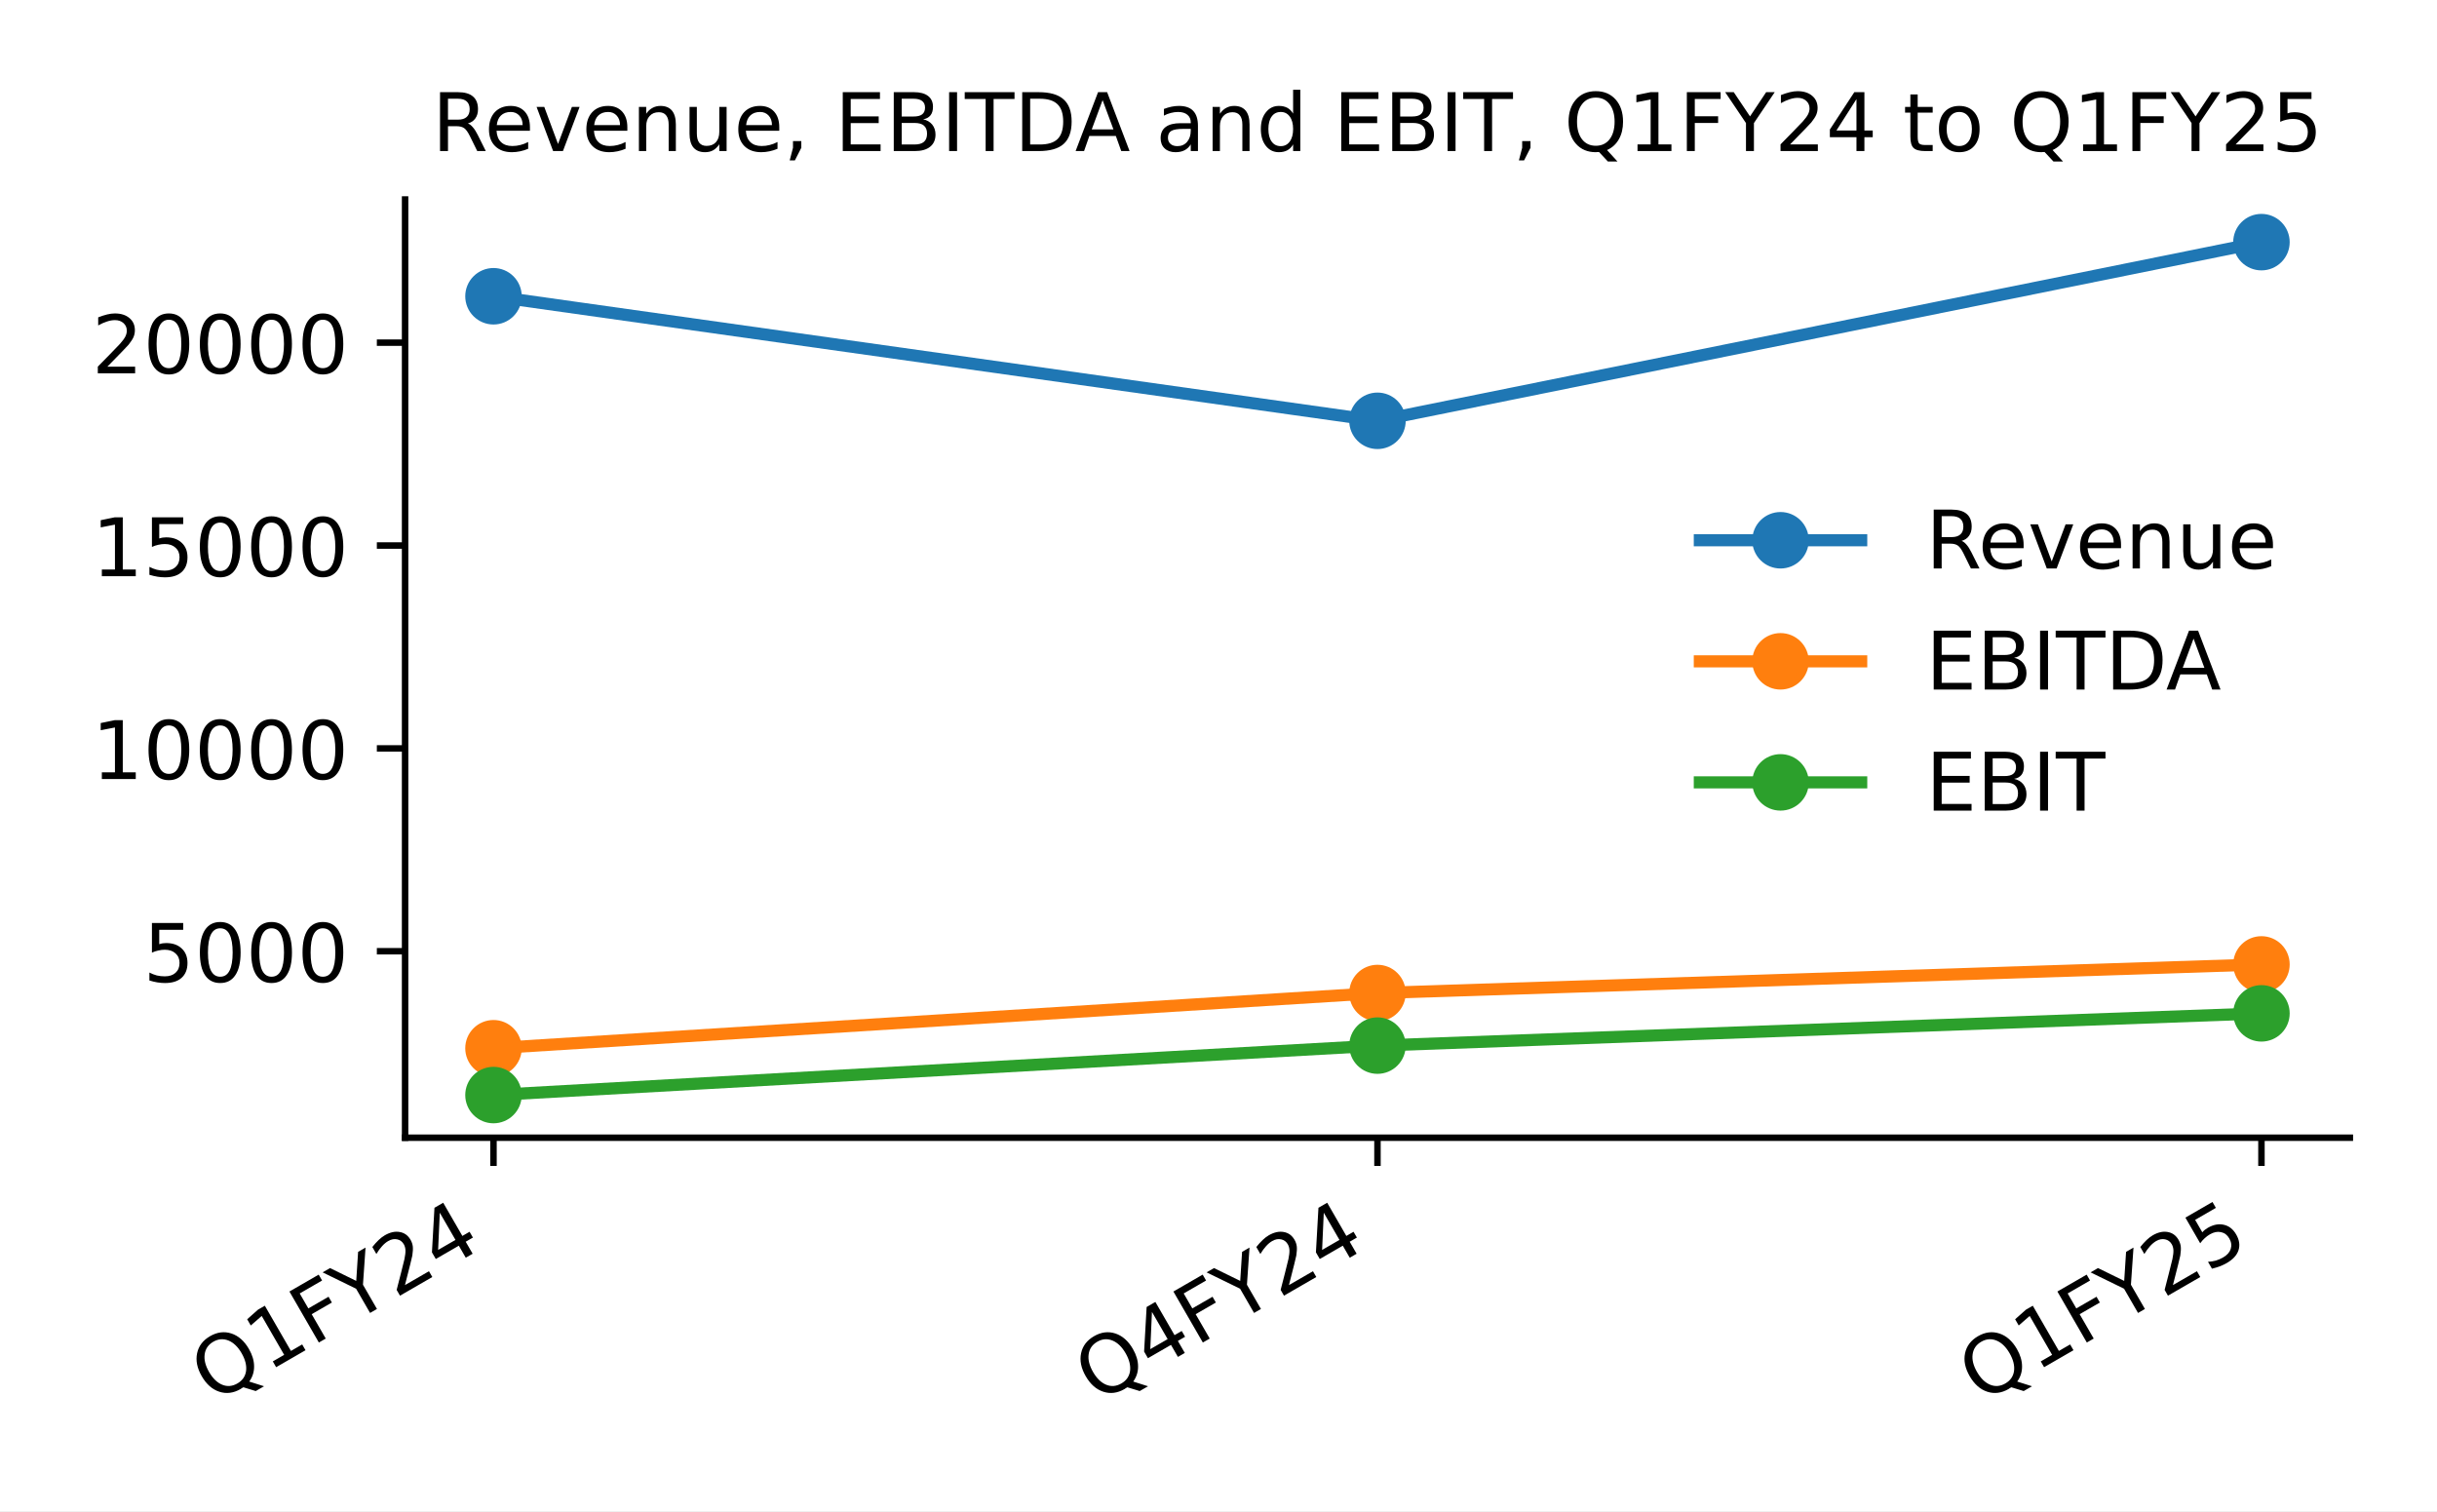
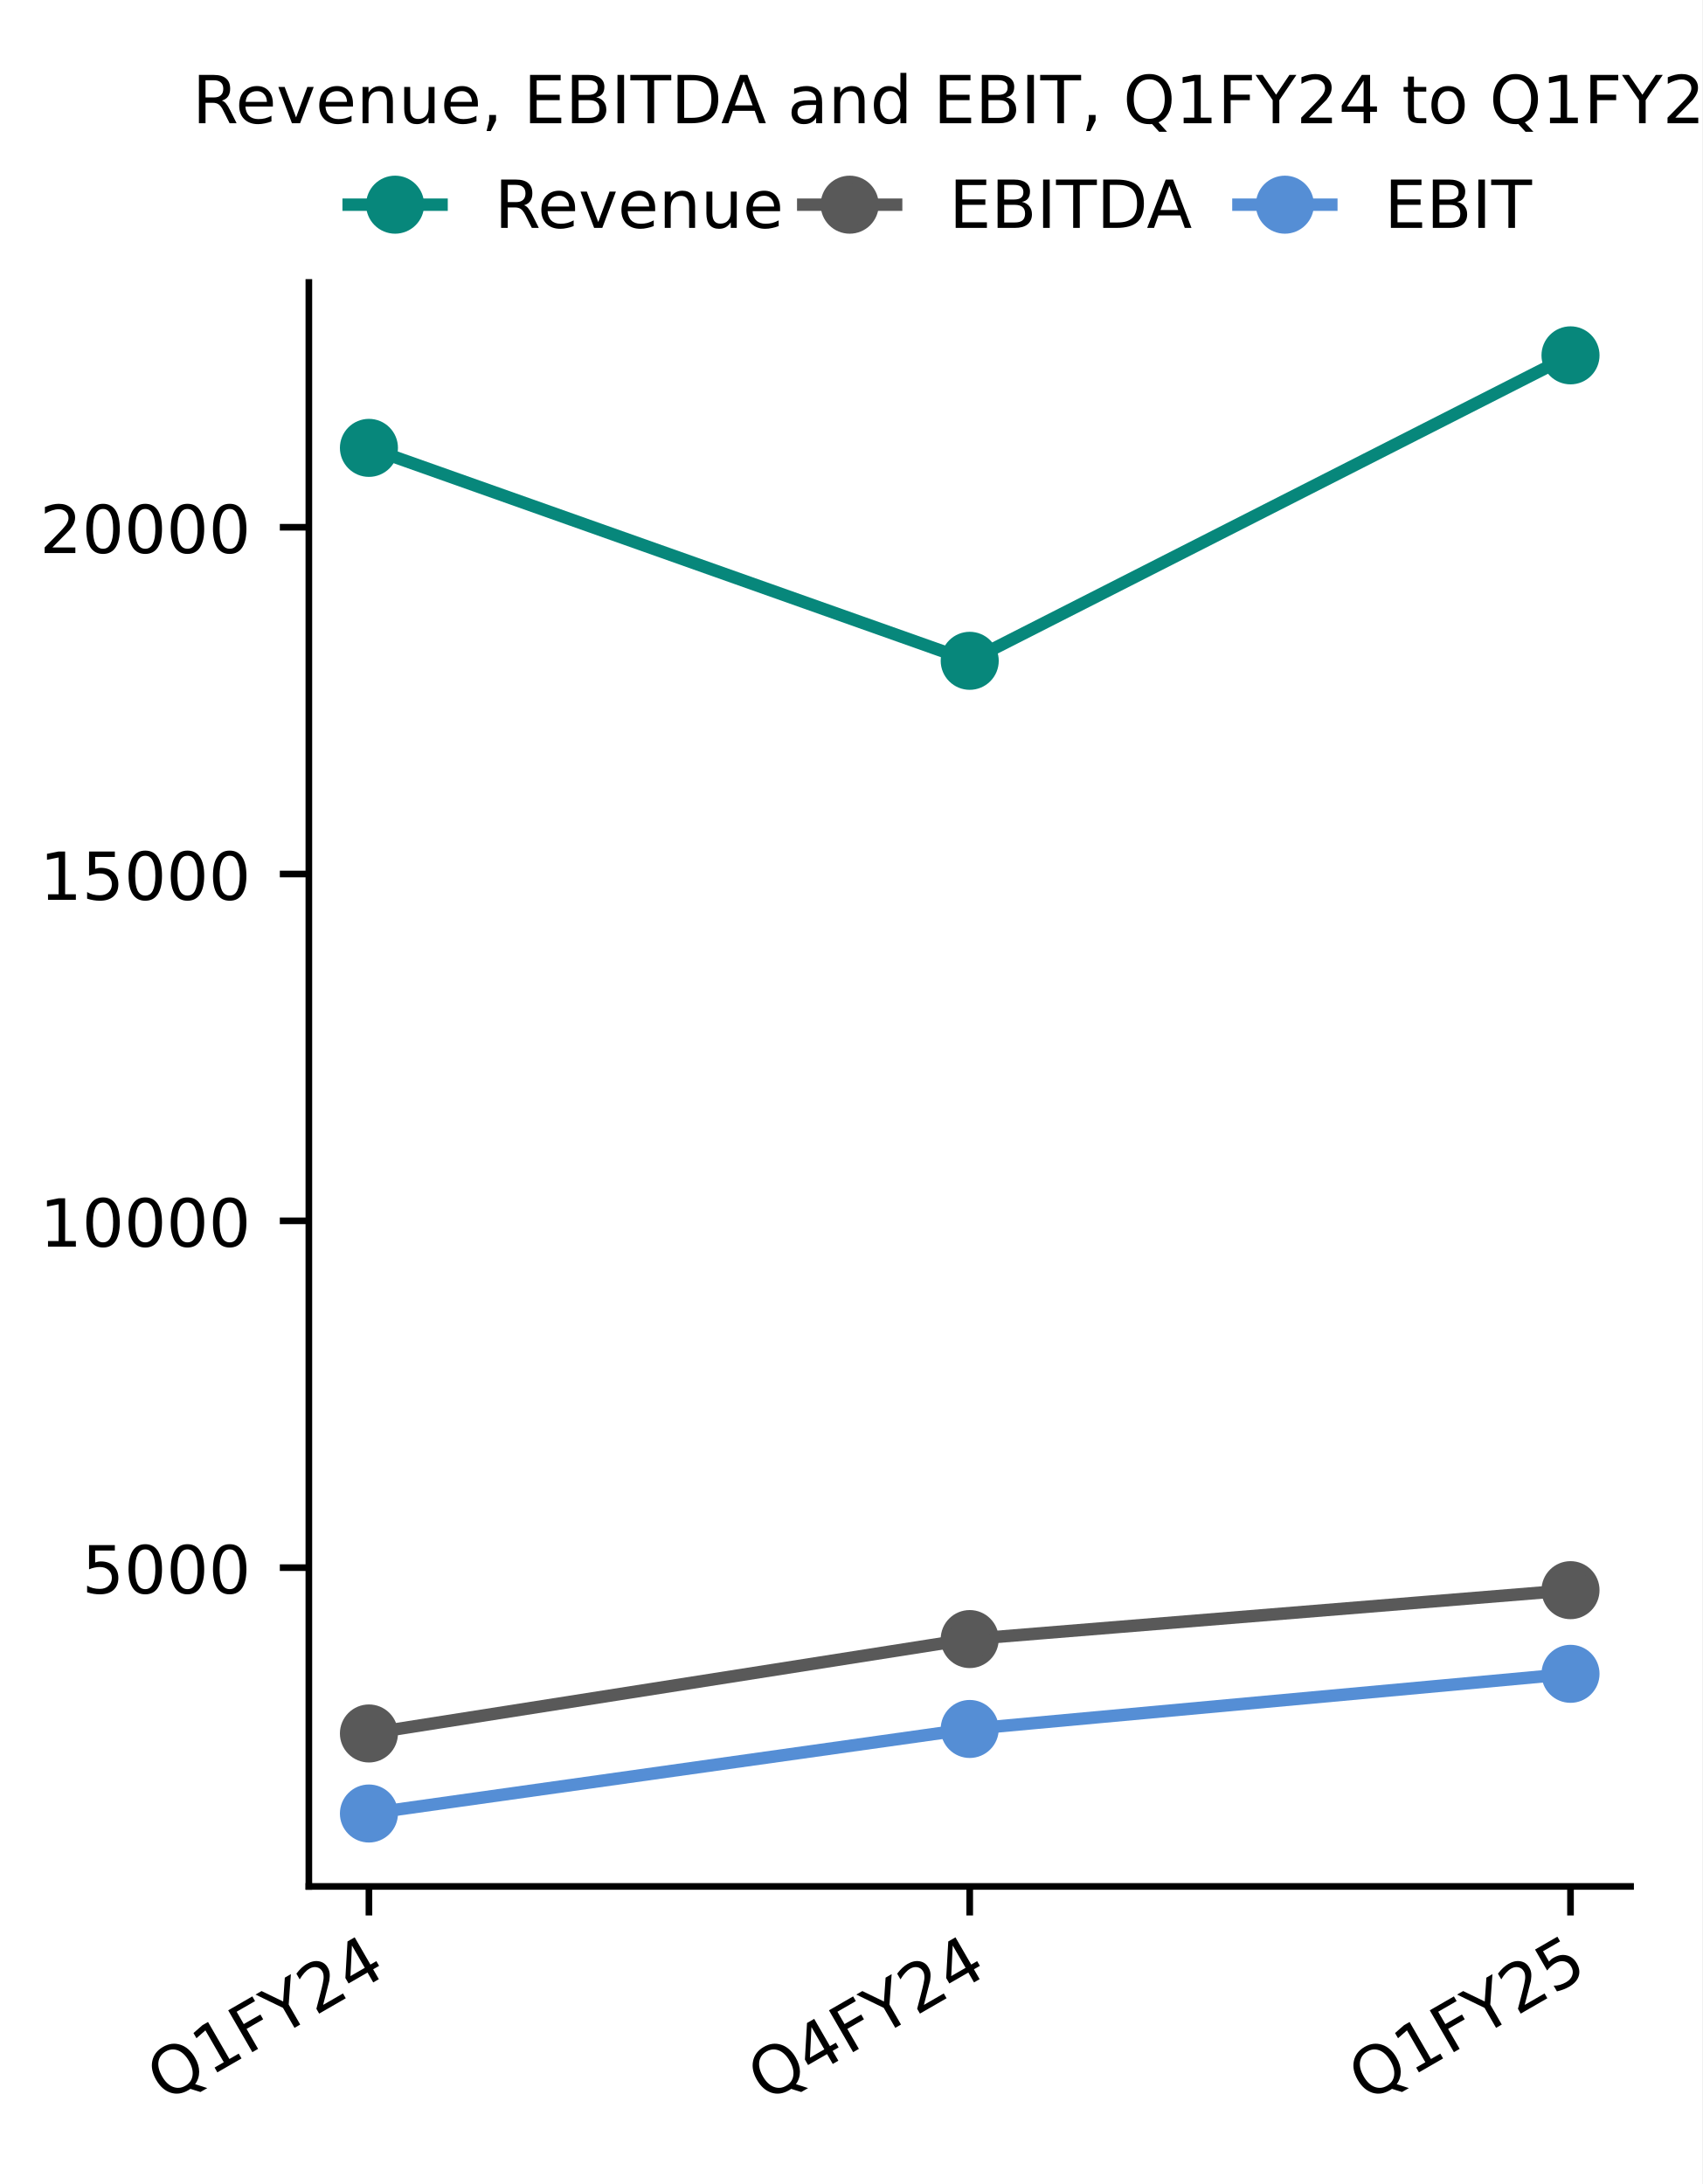
- <svg xmlns="http://www.w3.org/2000/svg" xmlns:xlink="http://www.w3.org/1999/xlink" width="302pt" height="187.24pt" viewBox="0 0 302 187.24" version="1.1">
+ <svg xmlns="http://www.w3.org/2000/svg" xmlns:xlink="http://www.w3.org/1999/xlink" width="205.248pt" height="263.391pt" viewBox="0 0 205.248 263.391" version="1.1">
  <defs>
    <style type="text/css">*{stroke-linejoin: round; stroke-linecap: butt}</style>
  </defs>
  <g id="figure_1">
    <g id="patch_1">
-       <path d="M 0 187.24  L 302 187.24  L 302 0  L 0 0  z " style="fill: #ffffff" />
+       <path d="M 0 263.391  L 205.248 263.391  L 205.248 0  L 0 0  z " style="fill: #ffffff" />
    </g>
    <g id="axes_1">
      <g id="patch_2">
-         <path d="M 50.2 140.98  L 291.2 140.98  L 291.2 24.72  L 50.2 24.72  z " style="fill: #ffffff" />
+         <path d="M 37.24 227.503  L 196.608 227.503  L 196.608 34.063  L 37.24 34.063  z " style="fill: #ffffff" />
      </g>
      <g id="matplotlib.axis_1">
        <g id="xtick_1">
          <g id="line2d_1">
            <defs>
-               <path id="mce4897afc9" d="M 0 0  L 0 3.5  " style="stroke: #000000; stroke-width: 0.8" />
+               <path id="m9e2eefdc93" d="M 0 0  L 0 3.5  " style="stroke: #000000; stroke-width: 0.8" />
            </defs>
            <g>
-               <use xlink:href="#mce4897afc9" x="61.155" y="140.98" style="stroke: #000000; stroke-width: 0.8" />
+               <use xlink:href="#m9e2eefdc93" x="44.484" y="227.503" style="stroke: #000000; stroke-width: 0.8" />
            </g>
          </g>
          <g id="text_1">
-             <text style="font-size: 10px; font-family: 'DejaVu Sans'" transform="translate(26.33535 173.9689) rotate(-30)">Q1FY24</text>
+             <text style="font-size: 8px; font-family: 'Cambria', 'DejaVu Sans'" transform="translate(19.89113 253.5775) rotate(-30)">Q1FY24</text>
          </g>
        </g>
        <g id="xtick_2">
          <g id="line2d_2">
            <g>
-               <use xlink:href="#mce4897afc9" x="170.7" y="140.98" style="stroke: #000000; stroke-width: 0.8" />
+               <use xlink:href="#m9e2eefdc93" x="116.924" y="227.503" style="stroke: #000000; stroke-width: 0.8" />
            </g>
          </g>
          <g id="text_2">
-             <text style="font-size: 10px; font-family: 'DejaVu Sans'" transform="translate(135.8808 173.9689) rotate(-30)">Q4FY24</text>
+             <text style="font-size: 8px; font-family: 'Cambria', 'DejaVu Sans'" transform="translate(92.33113 253.5775) rotate(-30)">Q4FY24</text>
          </g>
        </g>
        <g id="xtick_3">
          <g id="line2d_3">
            <g>
-               <use xlink:href="#mce4897afc9" x="280.245" y="140.98" style="stroke: #000000; stroke-width: 0.8" />
+               <use xlink:href="#m9e2eefdc93" x="189.364" y="227.503" style="stroke: #000000; stroke-width: 0.8" />
            </g>
          </g>
          <g id="text_3">
-             <text style="font-size: 10px; font-family: 'DejaVu Sans'" transform="translate(245.4263 173.9689) rotate(-30)">Q1FY25</text>
+             <text style="font-size: 8px; font-family: 'Cambria', 'DejaVu Sans'" transform="translate(164.7711 253.5775) rotate(-30)">Q1FY25</text>
          </g>
        </g>
      </g>
      <g id="matplotlib.axis_2">
        <g id="ytick_1">
          <g id="line2d_4">
            <defs>
-               <path id="m941fcac6ce" d="M 0 0  L -3.5 0  " style="stroke: #000000; stroke-width: 0.8" />
+               <path id="mb37d436d9c" d="M 0 0  L -3.5 0  " style="stroke: #000000; stroke-width: 0.8" />
            </defs>
            <g>
-               <use xlink:href="#m941fcac6ce" x="50.2" y="117.873" style="stroke: #000000; stroke-width: 0.8" />
+               <use xlink:href="#mb37d436d9c" x="37.24" y="189.057" style="stroke: #000000; stroke-width: 0.8" />
            </g>
          </g>
          <g id="text_4">
-             <text style="font-size: 10px; font-family: 'DejaVu Sans'; text-anchor: end" x="43.2" y="121.672" transform="rotate(-0 43.2 121.672)">5000</text>
+             <text style="font-size: 8px; font-family: 'Cambria', 'DejaVu Sans'; text-anchor: end" x="30.24" y="192.168" transform="rotate(-0 30.24 192.168)">5000</text>
          </g>
        </g>
        <g id="ytick_2">
          <g id="line2d_5">
            <g>
-               <use xlink:href="#m941fcac6ce" x="50.2" y="92.736" style="stroke: #000000; stroke-width: 0.8" />
+               <use xlink:href="#mb37d436d9c" x="37.24" y="147.232" style="stroke: #000000; stroke-width: 0.8" />
            </g>
          </g>
          <g id="text_5">
-             <text style="font-size: 10px; font-family: 'DejaVu Sans'; text-anchor: end" x="43.2" y="96.535" transform="rotate(-0 43.2 96.53505)">10000</text>
+             <text style="font-size: 8px; font-family: 'Cambria', 'DejaVu Sans'; text-anchor: end" x="30.24" y="150.344" transform="rotate(-0 30.24 150.3436)">10000</text>
          </g>
        </g>
        <g id="ytick_3">
          <g id="line2d_6">
            <g>
-               <use xlink:href="#m941fcac6ce" x="50.2" y="67.599" style="stroke: #000000; stroke-width: 0.8" />
+               <use xlink:href="#mb37d436d9c" x="37.24" y="105.408" style="stroke: #000000; stroke-width: 0.8" />
            </g>
          </g>
          <g id="text_6">
-             <text style="font-size: 10px; font-family: 'DejaVu Sans'; text-anchor: end" x="43.2" y="71.398" transform="rotate(-0 43.2 71.39813)">15000</text>
+             <text style="font-size: 8px; font-family: 'Cambria', 'DejaVu Sans'; text-anchor: end" x="30.24" y="108.519" transform="rotate(-0 30.24 108.5193)">15000</text>
          </g>
        </g>
        <g id="ytick_4">
          <g id="line2d_7">
            <g>
-               <use xlink:href="#m941fcac6ce" x="50.2" y="42.462" style="stroke: #000000; stroke-width: 0.8" />
+               <use xlink:href="#mb37d436d9c" x="37.24" y="63.584" style="stroke: #000000; stroke-width: 0.8" />
            </g>
          </g>
          <g id="text_7">
-             <text style="font-size: 10px; font-family: 'DejaVu Sans'; text-anchor: end" x="43.2" y="46.261" transform="rotate(-0 43.2 46.26122)">20000</text>
+             <text style="font-size: 8px; font-family: 'Cambria', 'DejaVu Sans'; text-anchor: end" x="30.24" y="66.695" transform="rotate(-0 30.24 66.69488)">20000</text>
          </g>
        </g>
      </g>
      <g id="line2d_8">
-         <path d="M 61.155 36.711  L 170.7 52.145  L 280.245 30.005  " clip-path="url(#p15cb94e28f)" style="fill: none; stroke: #1f77b4; stroke-width: 1.5; stroke-linecap: square" />
+         <path d="M 44.484 54.014  L 116.924 79.694  L 189.364 42.855  " clip-path="url(#p41e9fb6f2d)" style="fill: none; stroke: #07877b; stroke-width: 1.5; stroke-linecap: square" />
        <defs>
-           <path id="m3d0e6ad835" d="M 0 3  C 0.796 3 1.559 2.684 2.121 2.121  C 2.684 1.559 3 0.796 3 0  C 3 -0.796 2.684 -1.559 2.121 -2.121  C 1.559 -2.684 0.796 -3 0 -3  C -0.796 -3 -1.559 -2.684 -2.121 -2.121  C -2.684 -1.559 -3 -0.796 -3 0  C -3 0.796 -2.684 1.559 -2.121 2.121  C -1.559 2.684 -0.796 3 0 3  z " style="stroke: #1f77b4" />
+           <path id="m3f82c9d897" d="M 0 3  C 0.796 3 1.559 2.684 2.121 2.121  C 2.684 1.559 3 0.796 3 0  C 3 -0.796 2.684 -1.559 2.121 -2.121  C 1.559 -2.684 0.796 -3 0 -3  C -0.796 -3 -1.559 -2.684 -2.121 -2.121  C -2.684 -1.559 -3 -0.796 -3 0  C -3 0.796 -2.684 1.559 -2.121 2.121  C -1.559 2.684 -0.796 3 0 3  z " style="stroke: #07877b" />
        </defs>
-         <g clip-path="url(#p15cb94e28f)">
-           <use xlink:href="#m3d0e6ad835" x="61.155" y="36.711" style="fill: #1f77b4; stroke: #1f77b4" />
-           <use xlink:href="#m3d0e6ad835" x="170.7" y="52.145" style="fill: #1f77b4; stroke: #1f77b4" />
-           <use xlink:href="#m3d0e6ad835" x="280.245" y="30.005" style="fill: #1f77b4; stroke: #1f77b4" />
+         <g clip-path="url(#p41e9fb6f2d)">
+           <use xlink:href="#m3f82c9d897" x="44.484" y="54.014" style="fill: #07877b; stroke: #07877b" />
+           <use xlink:href="#m3f82c9d897" x="116.924" y="79.694" style="fill: #07877b; stroke: #07877b" />
+           <use xlink:href="#m3f82c9d897" x="189.364" y="42.855" style="fill: #07877b; stroke: #07877b" />
        </g>
      </g>
      <g id="line2d_9">
-         <path d="M 61.155 129.894  L 170.7 123.051  L 280.245 119.507  " clip-path="url(#p15cb94e28f)" style="fill: none; stroke: #ff7f0e; stroke-width: 1.5; stroke-linecap: square" />
+         <path d="M 44.484 209.057  L 116.924 197.672  L 189.364 191.775  " clip-path="url(#p41e9fb6f2d)" style="fill: none; stroke: #595959; stroke-width: 1.5; stroke-linecap: square" />
        <defs>
-           <path id="m6632c9f05e" d="M 0 3  C 0.796 3 1.559 2.684 2.121 2.121  C 2.684 1.559 3 0.796 3 0  C 3 -0.796 2.684 -1.559 2.121 -2.121  C 1.559 -2.684 0.796 -3 0 -3  C -0.796 -3 -1.559 -2.684 -2.121 -2.121  C -2.684 -1.559 -3 -0.796 -3 0  C -3 0.796 -2.684 1.559 -2.121 2.121  C -1.559 2.684 -0.796 3 0 3  z " style="stroke: #ff7f0e" />
+           <path id="m5971104a42" d="M 0 3  C 0.796 3 1.559 2.684 2.121 2.121  C 2.684 1.559 3 0.796 3 0  C 3 -0.796 2.684 -1.559 2.121 -2.121  C 1.559 -2.684 0.796 -3 0 -3  C -0.796 -3 -1.559 -2.684 -2.121 -2.121  C -2.684 -1.559 -3 -0.796 -3 0  C -3 0.796 -2.684 1.559 -2.121 2.121  C -1.559 2.684 -0.796 3 0 3  z " style="stroke: #595959" />
        </defs>
-         <g clip-path="url(#p15cb94e28f)">
-           <use xlink:href="#m6632c9f05e" x="61.155" y="129.894" style="fill: #ff7f0e; stroke: #ff7f0e" />
-           <use xlink:href="#m6632c9f05e" x="170.7" y="123.051" style="fill: #ff7f0e; stroke: #ff7f0e" />
-           <use xlink:href="#m6632c9f05e" x="280.245" y="119.507" style="fill: #ff7f0e; stroke: #ff7f0e" />
+         <g clip-path="url(#p41e9fb6f2d)">
+           <use xlink:href="#m5971104a42" x="44.484" y="209.057" style="fill: #595959; stroke: #595959" />
+           <use xlink:href="#m5971104a42" x="116.924" y="197.672" style="fill: #595959; stroke: #595959" />
+           <use xlink:href="#m5971104a42" x="189.364" y="191.775" style="fill: #595959; stroke: #595959" />
        </g>
      </g>
      <g id="line2d_10">
-         <path d="M 61.155 135.695  L 170.7 129.567  L 280.245 125.57  " clip-path="url(#p15cb94e28f)" style="fill: none; stroke: #2ca02c; stroke-width: 1.5; stroke-linecap: square" />
+         <path d="M 44.484 218.71  L 116.924 208.513  L 189.364 201.863  " clip-path="url(#p41e9fb6f2d)" style="fill: none; stroke: #558ed5; stroke-width: 1.5; stroke-linecap: square" />
        <defs>
-           <path id="mc02d543e4b" d="M 0 3  C 0.796 3 1.559 2.684 2.121 2.121  C 2.684 1.559 3 0.796 3 0  C 3 -0.796 2.684 -1.559 2.121 -2.121  C 1.559 -2.684 0.796 -3 0 -3  C -0.796 -3 -1.559 -2.684 -2.121 -2.121  C -2.684 -1.559 -3 -0.796 -3 0  C -3 0.796 -2.684 1.559 -2.121 2.121  C -1.559 2.684 -0.796 3 0 3  z " style="stroke: #2ca02c" />
+           <path id="mfb827a7302" d="M 0 3  C 0.796 3 1.559 2.684 2.121 2.121  C 2.684 1.559 3 0.796 3 0  C 3 -0.796 2.684 -1.559 2.121 -2.121  C 1.559 -2.684 0.796 -3 0 -3  C -0.796 -3 -1.559 -2.684 -2.121 -2.121  C -2.684 -1.559 -3 -0.796 -3 0  C -3 0.796 -2.684 1.559 -2.121 2.121  C -1.559 2.684 -0.796 3 0 3  z " style="stroke: #558ed5" />
        </defs>
-         <g clip-path="url(#p15cb94e28f)">
-           <use xlink:href="#mc02d543e4b" x="61.155" y="135.695" style="fill: #2ca02c; stroke: #2ca02c" />
-           <use xlink:href="#mc02d543e4b" x="170.7" y="129.567" style="fill: #2ca02c; stroke: #2ca02c" />
-           <use xlink:href="#mc02d543e4b" x="280.245" y="125.57" style="fill: #2ca02c; stroke: #2ca02c" />
+         <g clip-path="url(#p41e9fb6f2d)">
+           <use xlink:href="#mfb827a7302" x="44.484" y="218.71" style="fill: #558ed5; stroke: #558ed5" />
+           <use xlink:href="#mfb827a7302" x="116.924" y="208.513" style="fill: #558ed5; stroke: #558ed5" />
+           <use xlink:href="#mfb827a7302" x="189.364" y="201.863" style="fill: #558ed5; stroke: #558ed5" />
        </g>
      </g>
      <g id="patch_3">
-         <path d="M 50.2 140.98  L 50.2 24.72  " style="fill: none; stroke: #000000; stroke-width: 0.8; stroke-linejoin: miter; stroke-linecap: square" />
+         <path d="M 37.24 227.503  L 37.24 34.063  " style="fill: none; stroke: #000000; stroke-width: 0.8; stroke-linejoin: miter; stroke-linecap: square" />
      </g>
      <g id="patch_4">
-         <path d="M 50.2 140.98  L 291.2 140.98  " style="fill: none; stroke: #000000; stroke-width: 0.8; stroke-linejoin: miter; stroke-linecap: square" />
+         <path d="M 37.24 227.503  L 196.608 227.503  " style="fill: none; stroke: #000000; stroke-width: 0.8; stroke-linejoin: miter; stroke-linecap: square" />
      </g>
      <g id="text_8">
-         <text style="font-size: 10px; font-family: 'DejaVu Sans'; text-anchor: middle" x="170.7" y="18.72" transform="rotate(-0 170.7 18.72)">Revenue, EBITDA and EBIT, Q1FY24 to Q1FY25</text>
+         <text style="font-size: 8px; font-family: 'Cambria', 'DejaVu Sans'; text-anchor: middle" x="116.924" y="14.863" transform="rotate(-0 116.924 14.86266)">Revenue, EBITDA and EBIT, Q1FY24 to Q1FY25</text>
      </g>
      <g id="legend_1">
        <g id="line2d_11">
-           <path d="M 210.647 66.947  L 220.647 66.947  L 230.647 66.947  " style="fill: none; stroke: #1f77b4; stroke-width: 1.5; stroke-linecap: square" />
+           <path d="M 42.04 24.685  L 47.64 24.685  L 53.24 24.685  " style="fill: none; stroke: #07877b; stroke-width: 1.5; stroke-linecap: square" />
          <g>
-             <use xlink:href="#m3d0e6ad835" x="220.647" y="66.947" style="fill: #1f77b4; stroke: #1f77b4" />
+             <use xlink:href="#m3f82c9d897" x="47.64" y="24.685" style="fill: #07877b; stroke: #07877b" />
          </g>
        </g>
        <g id="text_9">
-           <text style="font-size: 10px; font-family: 'DejaVu Sans'; text-anchor: start" x="238.647" y="70.447" transform="rotate(-0 238.6469 70.44714)">Revenue</text>
+           <text style="font-size: 8px; font-family: 'Cambria', 'DejaVu Sans'; text-anchor: start" x="59.64" y="27.485" transform="rotate(-0 59.64 27.48531)">Revenue</text>
        </g>
        <g id="line2d_12">
-           <path d="M 210.647 81.948  L 220.647 81.948  L 230.647 81.948  " style="fill: none; stroke: #ff7f0e; stroke-width: 1.5; stroke-linecap: square" />
+           <path d="M 96.851 24.685  L 102.451 24.685  L 108.051 24.685  " style="fill: none; stroke: #595959; stroke-width: 1.5; stroke-linecap: square" />
          <g>
-             <use xlink:href="#m6632c9f05e" x="220.647" y="81.948" style="fill: #ff7f0e; stroke: #ff7f0e" />
+             <use xlink:href="#m5971104a42" x="102.451" y="24.685" style="fill: #595959; stroke: #595959" />
          </g>
        </g>
        <g id="text_10">
-           <text style="font-size: 10px; font-family: 'DejaVu Sans'; text-anchor: start" x="238.647" y="85.448" transform="rotate(-0 238.6469 85.44792)">EBITDA</text>
+           <text style="font-size: 8px; font-family: 'Cambria', 'DejaVu Sans'; text-anchor: start" x="114.451" y="27.485" transform="rotate(-0 114.4513 27.48531)">EBITDA</text>
        </g>
        <g id="line2d_13">
-           <path d="M 210.647 96.949  L 220.647 96.949  L 230.647 96.949  " style="fill: none; stroke: #2ca02c; stroke-width: 1.5; stroke-linecap: square" />
+           <path d="M 149.324 24.685  L 154.924 24.685  L 160.524 24.685  " style="fill: none; stroke: #558ed5; stroke-width: 1.5; stroke-linecap: square" />
          <g>
-             <use xlink:href="#mc02d543e4b" x="220.647" y="96.949" style="fill: #2ca02c; stroke: #2ca02c" />
+             <use xlink:href="#mfb827a7302" x="154.924" y="24.685" style="fill: #558ed5; stroke: #558ed5" />
          </g>
        </g>
        <g id="text_11">
-           <text style="font-size: 10px; font-family: 'DejaVu Sans'; text-anchor: start" x="238.647" y="100.449" transform="rotate(-0 238.6469 100.4487)">EBIT</text>
+           <text style="font-size: 8px; font-family: 'Cambria', 'DejaVu Sans'; text-anchor: start" x="166.924" y="27.485" transform="rotate(-0 166.9238 27.48531)">EBIT</text>
        </g>
      </g>
    </g>
  </g>
  <defs>
-     <clipPath id="p15cb94e28f">
-       <rect x="50.2" y="24.72" width="241" height="116.26" />
+     <clipPath id="p41e9fb6f2d">
+       <rect x="37.24" y="34.063" width="159.368" height="193.44" />
    </clipPath>
  </defs>
</svg>
